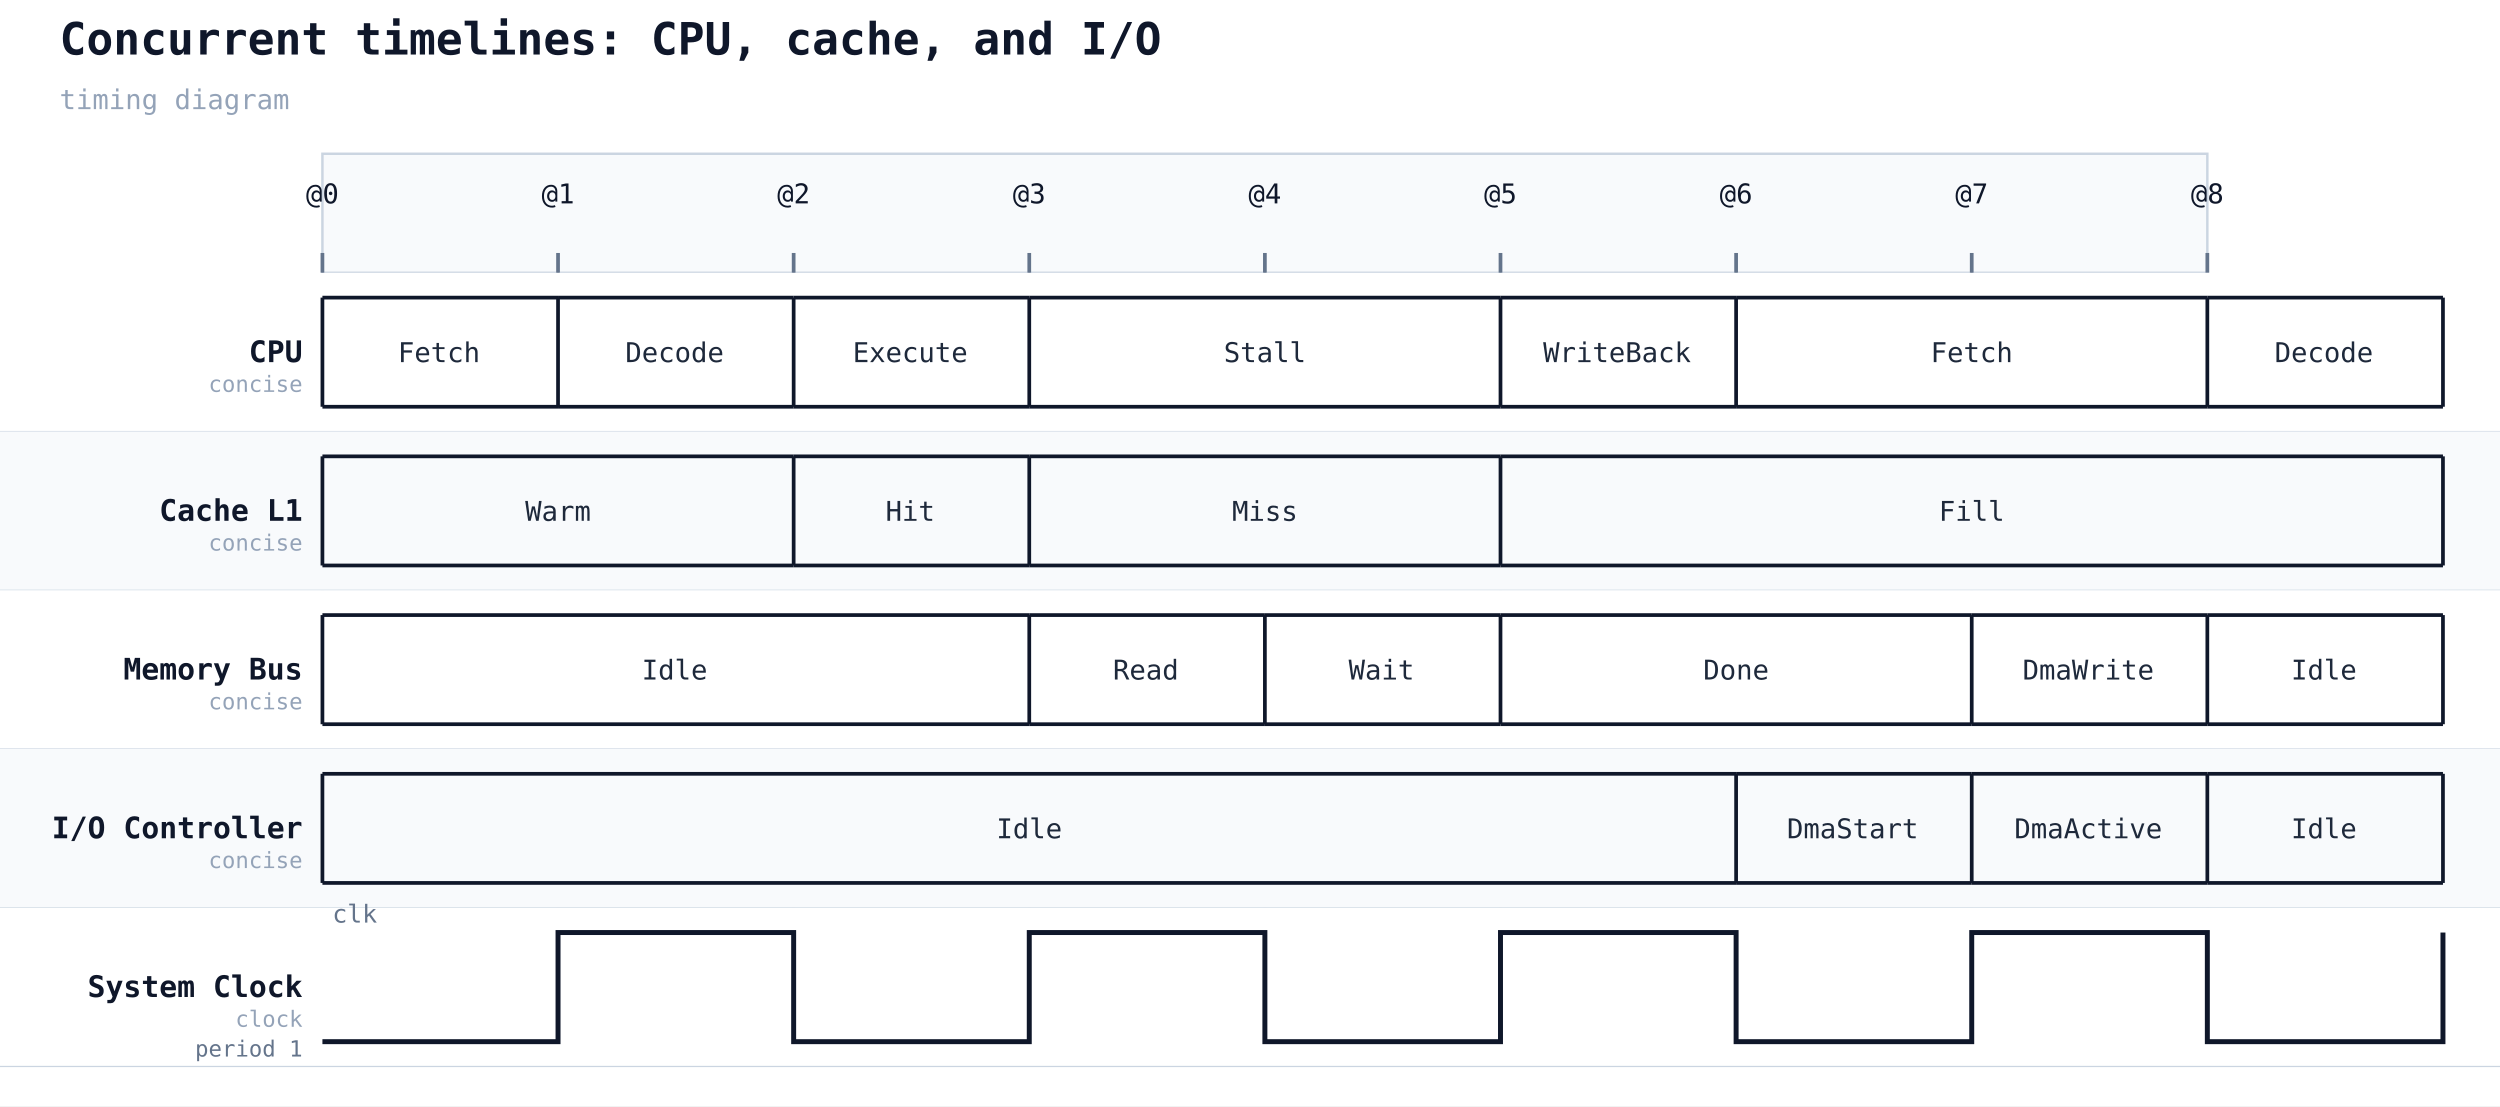
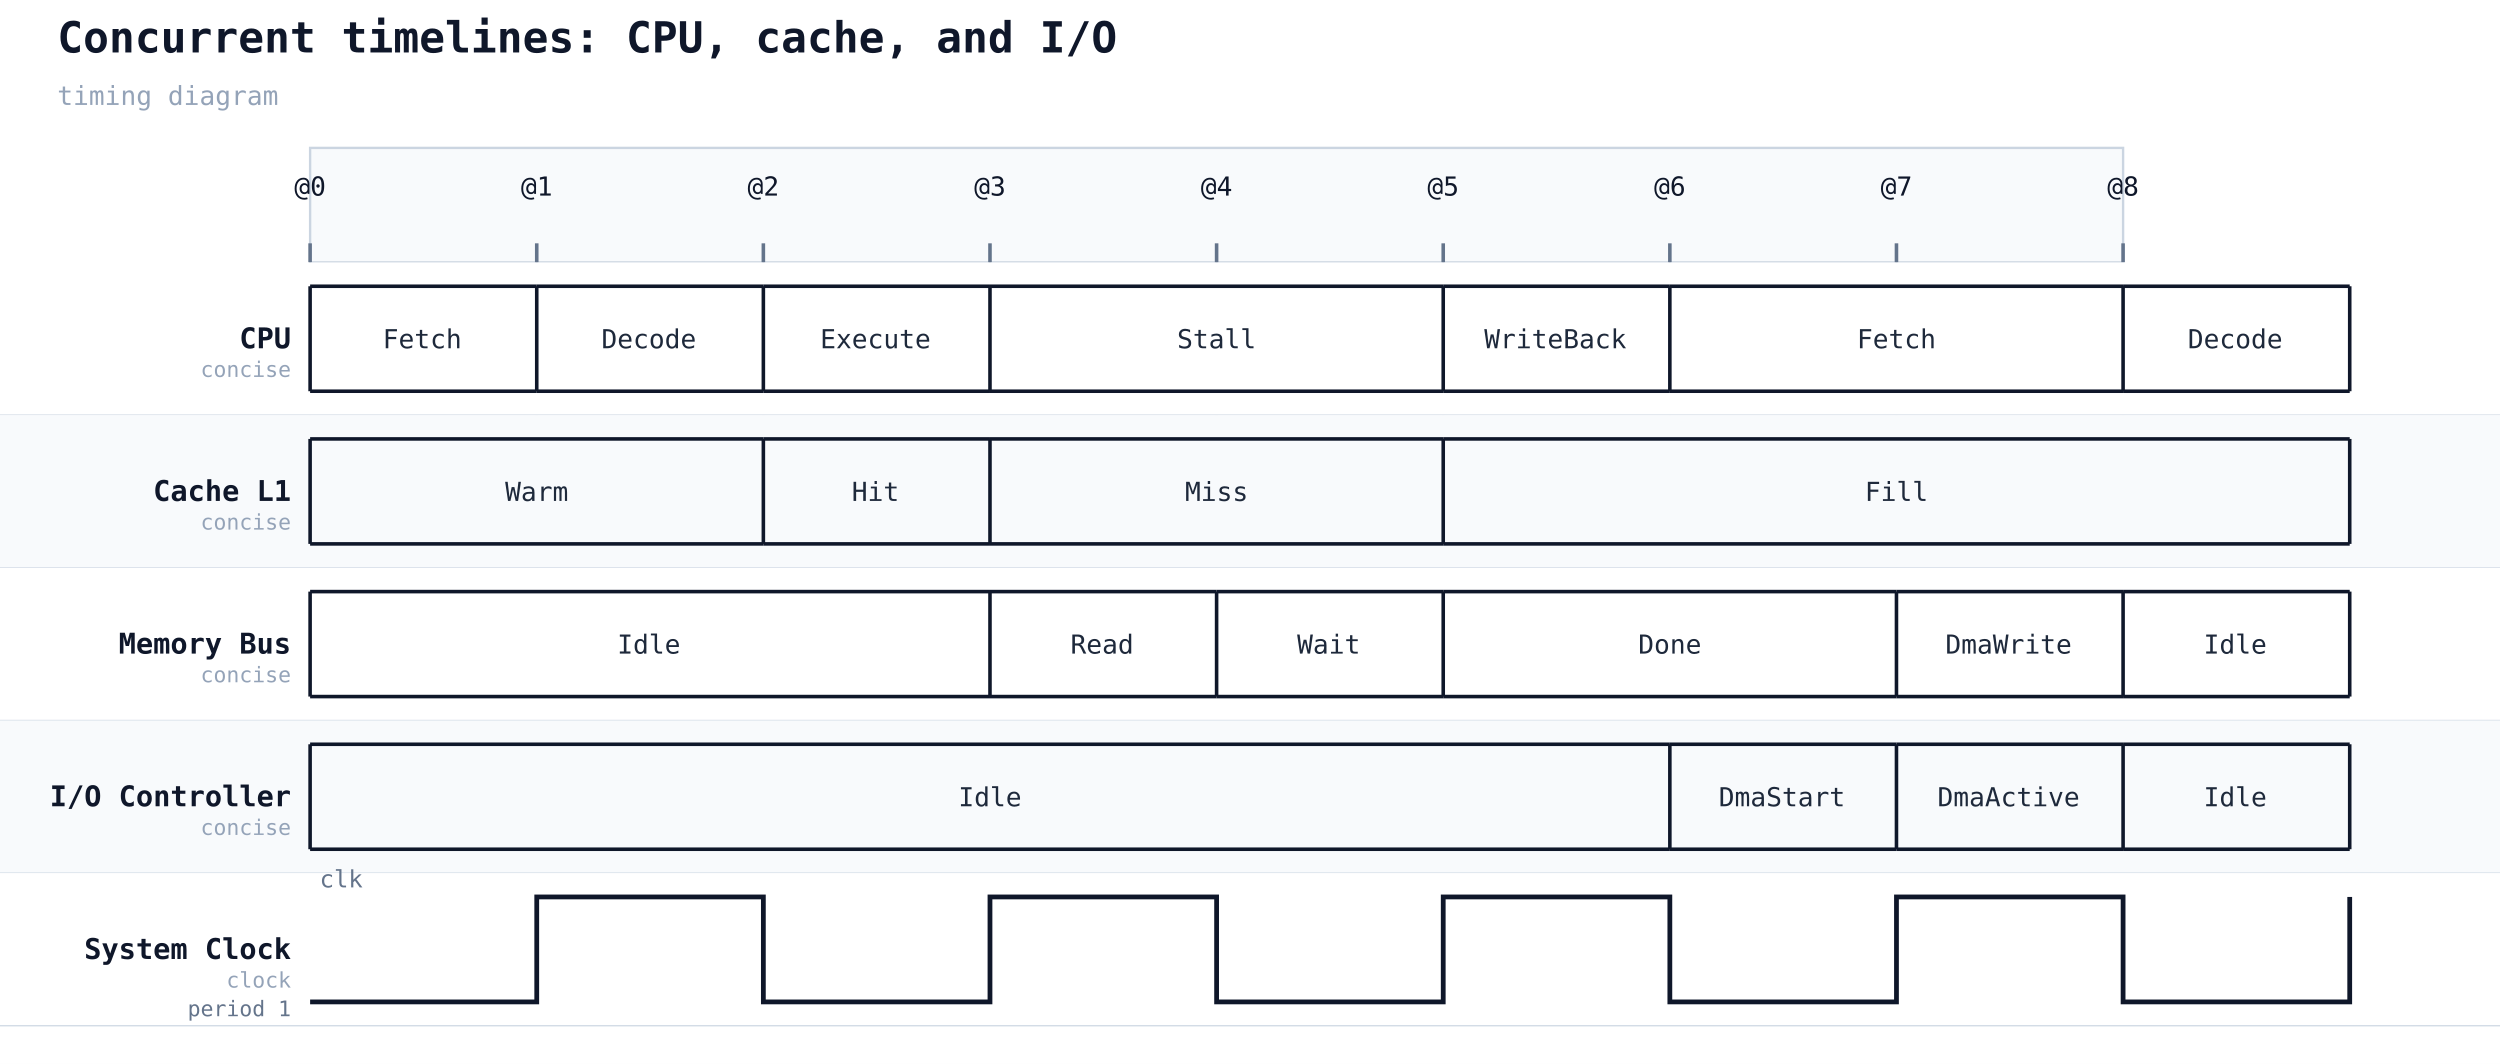
- <svg xmlns="http://www.w3.org/2000/svg" width="1008" height="446" viewBox="0 0 1008 446">
+ <svg xmlns="http://www.w3.org/2000/svg" width="1048" height="446" viewBox="0 0 1048 446">
  <rect width="100%" height="100%" fill="#ffffff" />
  <text x="24" y="22" font-family="monospace" font-size="18" font-weight="600" fill="#0f172a">Concurrent timelines: CPU, cache, and I/O</text>
  <text x="24" y="44" font-family="monospace" font-size="11" fill="#94a3b8">timing diagram</text>
  <rect x="130" y="62" width="760" height="48" fill="#f8fafc" stroke="#cbd5e1" stroke-width="1" />
  <line x1="130" y1="110" x2="130" y2="430" stroke="#cbd5e1" stroke-width="1" stroke-dasharray="4 3" />
  <line x1="130" y1="102" x2="130" y2="110" stroke="#64748b" stroke-width="1.5" />
  <text x="130" y="82" text-anchor="middle" font-family="monospace" font-size="11" fill="#0f172a">@0</text>
  <line x1="225" y1="110" x2="225" y2="430" stroke="#cbd5e1" stroke-width="1" stroke-dasharray="4 3" />
  <line x1="225" y1="102" x2="225" y2="110" stroke="#64748b" stroke-width="1.5" />
  <text x="225" y="82" text-anchor="middle" font-family="monospace" font-size="11" fill="#0f172a">@1</text>
  <line x1="320" y1="110" x2="320" y2="430" stroke="#cbd5e1" stroke-width="1" stroke-dasharray="4 3" />
  <line x1="320" y1="102" x2="320" y2="110" stroke="#64748b" stroke-width="1.5" />
  <text x="320" y="82" text-anchor="middle" font-family="monospace" font-size="11" fill="#0f172a">@2</text>
  <line x1="415" y1="110" x2="415" y2="430" stroke="#cbd5e1" stroke-width="1" stroke-dasharray="4 3" />
  <line x1="415" y1="102" x2="415" y2="110" stroke="#64748b" stroke-width="1.5" />
  <text x="415" y="82" text-anchor="middle" font-family="monospace" font-size="11" fill="#0f172a">@3</text>
  <line x1="510" y1="110" x2="510" y2="430" stroke="#cbd5e1" stroke-width="1" stroke-dasharray="4 3" />
  <line x1="510" y1="102" x2="510" y2="110" stroke="#64748b" stroke-width="1.5" />
  <text x="510" y="82" text-anchor="middle" font-family="monospace" font-size="11" fill="#0f172a">@4</text>
  <line x1="605" y1="110" x2="605" y2="430" stroke="#cbd5e1" stroke-width="1" stroke-dasharray="4 3" />
  <line x1="605" y1="102" x2="605" y2="110" stroke="#64748b" stroke-width="1.5" />
  <text x="605" y="82" text-anchor="middle" font-family="monospace" font-size="11" fill="#0f172a">@5</text>
  <line x1="700" y1="110" x2="700" y2="430" stroke="#cbd5e1" stroke-width="1" stroke-dasharray="4 3" />
  <line x1="700" y1="102" x2="700" y2="110" stroke="#64748b" stroke-width="1.5" />
  <text x="700" y="82" text-anchor="middle" font-family="monospace" font-size="11" fill="#0f172a">@6</text>
  <line x1="795" y1="110" x2="795" y2="430" stroke="#cbd5e1" stroke-width="1" stroke-dasharray="4 3" />
  <line x1="795" y1="102" x2="795" y2="110" stroke="#64748b" stroke-width="1.5" />
  <text x="795" y="82" text-anchor="middle" font-family="monospace" font-size="11" fill="#0f172a">@7</text>
  <line x1="890" y1="110" x2="890" y2="430" stroke="#cbd5e1" stroke-width="1" stroke-dasharray="4 3" />
  <line x1="890" y1="102" x2="890" y2="110" stroke="#64748b" stroke-width="1.5" />
  <text x="890" y="82" text-anchor="middle" font-family="monospace" font-size="11" fill="#0f172a">@8</text>
  <line x1="130" y1="106" x2="130" y2="110" stroke="#64748b" stroke-width="0.75" />
  <line x1="225" y1="106" x2="225" y2="110" stroke="#64748b" stroke-width="0.75" />
  <line x1="320" y1="106" x2="320" y2="110" stroke="#64748b" stroke-width="0.75" />
  <line x1="415" y1="106" x2="415" y2="110" stroke="#64748b" stroke-width="0.75" />
  <line x1="510" y1="106" x2="510" y2="110" stroke="#64748b" stroke-width="0.75" />
  <line x1="605" y1="106" x2="605" y2="110" stroke="#64748b" stroke-width="0.75" />
  <line x1="700" y1="106" x2="700" y2="110" stroke="#64748b" stroke-width="0.75" />
  <line x1="795" y1="106" x2="795" y2="110" stroke="#64748b" stroke-width="0.75" />
-   <rect x="0" y="110" width="1008" height="64" fill="#ffffff" />
+   <rect x="0" y="110" width="1048" height="64" fill="#ffffff" />
  <text x="122" y="146" font-family="monospace" font-size="12" font-weight="600" fill="#0f172a" text-anchor="end">CPU</text>
  <text x="122" y="158" font-family="monospace" font-size="9" fill="#94a3b8" text-anchor="end">concise</text>
-   <line x1="0" y1="174" x2="1008" y2="174" stroke="#cbd5e1" stroke-width="0.5" />
+   <line x1="0" y1="174" x2="1048" y2="174" stroke="#cbd5e1" stroke-width="0.5" />
  <line x1="130" y1="120" x2="225" y2="120" stroke="#0f172a" stroke-width="1.5" />
  <line x1="130" y1="164" x2="225" y2="164" stroke="#0f172a" stroke-width="1.5" />
  <line x1="130" y1="120" x2="130" y2="164" stroke="#0f172a" stroke-width="1.5" />
  <text x="177" y="146" text-anchor="middle" font-family="monospace" font-size="11" fill="#1e293b">Fetch</text>
  <line x1="225" y1="120" x2="320" y2="120" stroke="#0f172a" stroke-width="1.5" />
  <line x1="225" y1="164" x2="320" y2="164" stroke="#0f172a" stroke-width="1.5" />
  <line x1="225" y1="120" x2="225" y2="164" stroke="#0f172a" stroke-width="1.5" />
  <text x="272" y="146" text-anchor="middle" font-family="monospace" font-size="11" fill="#1e293b">Decode</text>
  <line x1="320" y1="120" x2="415" y2="120" stroke="#0f172a" stroke-width="1.5" />
  <line x1="320" y1="164" x2="415" y2="164" stroke="#0f172a" stroke-width="1.5" />
  <line x1="320" y1="120" x2="320" y2="164" stroke="#0f172a" stroke-width="1.5" />
  <text x="367" y="146" text-anchor="middle" font-family="monospace" font-size="11" fill="#1e293b">Execute</text>
  <line x1="415" y1="120" x2="605" y2="120" stroke="#0f172a" stroke-width="1.5" />
  <line x1="415" y1="164" x2="605" y2="164" stroke="#0f172a" stroke-width="1.5" />
  <line x1="415" y1="120" x2="415" y2="164" stroke="#0f172a" stroke-width="1.5" />
  <text x="510" y="146" text-anchor="middle" font-family="monospace" font-size="11" fill="#1e293b">Stall</text>
  <line x1="605" y1="120" x2="700" y2="120" stroke="#0f172a" stroke-width="1.5" />
  <line x1="605" y1="164" x2="700" y2="164" stroke="#0f172a" stroke-width="1.5" />
  <line x1="605" y1="120" x2="605" y2="164" stroke="#0f172a" stroke-width="1.5" />
  <text x="652" y="146" text-anchor="middle" font-family="monospace" font-size="11" fill="#1e293b">WriteBack</text>
  <line x1="700" y1="120" x2="890" y2="120" stroke="#0f172a" stroke-width="1.5" />
  <line x1="700" y1="164" x2="890" y2="164" stroke="#0f172a" stroke-width="1.5" />
  <line x1="700" y1="120" x2="700" y2="164" stroke="#0f172a" stroke-width="1.5" />
  <text x="795" y="146" text-anchor="middle" font-family="monospace" font-size="11" fill="#1e293b">Fetch</text>
  <line x1="890" y1="120" x2="985" y2="120" stroke="#0f172a" stroke-width="1.5" />
  <line x1="890" y1="164" x2="985" y2="164" stroke="#0f172a" stroke-width="1.5" />
  <line x1="890" y1="120" x2="890" y2="164" stroke="#0f172a" stroke-width="1.5" />
  <text x="937" y="146" text-anchor="middle" font-family="monospace" font-size="11" fill="#1e293b">Decode</text>
  <line x1="985" y1="120" x2="985" y2="164" stroke="#0f172a" stroke-width="1.5" />
-   <rect x="0" y="174" width="1008" height="64" fill="#f8fafc" />
+   <rect x="0" y="174" width="1048" height="64" fill="#f8fafc" />
  <text x="122" y="210" font-family="monospace" font-size="12" font-weight="600" fill="#0f172a" text-anchor="end">Cache L1</text>
  <text x="122" y="222" font-family="monospace" font-size="9" fill="#94a3b8" text-anchor="end">concise</text>
-   <line x1="0" y1="238" x2="1008" y2="238" stroke="#cbd5e1" stroke-width="0.5" />
+   <line x1="0" y1="238" x2="1048" y2="238" stroke="#cbd5e1" stroke-width="0.5" />
  <line x1="130" y1="184" x2="320" y2="184" stroke="#0f172a" stroke-width="1.5" />
  <line x1="130" y1="228" x2="320" y2="228" stroke="#0f172a" stroke-width="1.5" />
  <line x1="130" y1="184" x2="130" y2="228" stroke="#0f172a" stroke-width="1.5" />
  <text x="225" y="210" text-anchor="middle" font-family="monospace" font-size="11" fill="#1e293b">Warm</text>
  <line x1="320" y1="184" x2="415" y2="184" stroke="#0f172a" stroke-width="1.5" />
  <line x1="320" y1="228" x2="415" y2="228" stroke="#0f172a" stroke-width="1.5" />
  <line x1="320" y1="184" x2="320" y2="228" stroke="#0f172a" stroke-width="1.5" />
  <text x="367" y="210" text-anchor="middle" font-family="monospace" font-size="11" fill="#1e293b">Hit</text>
  <line x1="415" y1="184" x2="605" y2="184" stroke="#0f172a" stroke-width="1.5" />
  <line x1="415" y1="228" x2="605" y2="228" stroke="#0f172a" stroke-width="1.5" />
  <line x1="415" y1="184" x2="415" y2="228" stroke="#0f172a" stroke-width="1.5" />
  <text x="510" y="210" text-anchor="middle" font-family="monospace" font-size="11" fill="#1e293b">Miss</text>
  <line x1="605" y1="184" x2="985" y2="184" stroke="#0f172a" stroke-width="1.5" />
  <line x1="605" y1="228" x2="985" y2="228" stroke="#0f172a" stroke-width="1.5" />
  <line x1="605" y1="184" x2="605" y2="228" stroke="#0f172a" stroke-width="1.5" />
  <text x="795" y="210" text-anchor="middle" font-family="monospace" font-size="11" fill="#1e293b">Fill</text>
  <line x1="985" y1="184" x2="985" y2="228" stroke="#0f172a" stroke-width="1.5" />
-   <rect x="0" y="238" width="1008" height="64" fill="#ffffff" />
+   <rect x="0" y="238" width="1048" height="64" fill="#ffffff" />
  <text x="122" y="274" font-family="monospace" font-size="12" font-weight="600" fill="#0f172a" text-anchor="end">Memory Bus</text>
  <text x="122" y="286" font-family="monospace" font-size="9" fill="#94a3b8" text-anchor="end">concise</text>
-   <line x1="0" y1="302" x2="1008" y2="302" stroke="#cbd5e1" stroke-width="0.5" />
+   <line x1="0" y1="302" x2="1048" y2="302" stroke="#cbd5e1" stroke-width="0.5" />
  <line x1="130" y1="248" x2="415" y2="248" stroke="#0f172a" stroke-width="1.5" />
  <line x1="130" y1="292" x2="415" y2="292" stroke="#0f172a" stroke-width="1.5" />
  <line x1="130" y1="248" x2="130" y2="292" stroke="#0f172a" stroke-width="1.5" />
  <text x="272" y="274" text-anchor="middle" font-family="monospace" font-size="11" fill="#1e293b">Idle</text>
  <line x1="415" y1="248" x2="510" y2="248" stroke="#0f172a" stroke-width="1.5" />
  <line x1="415" y1="292" x2="510" y2="292" stroke="#0f172a" stroke-width="1.5" />
  <line x1="415" y1="248" x2="415" y2="292" stroke="#0f172a" stroke-width="1.5" />
  <text x="462" y="274" text-anchor="middle" font-family="monospace" font-size="11" fill="#1e293b">Read</text>
  <line x1="510" y1="248" x2="605" y2="248" stroke="#0f172a" stroke-width="1.5" />
  <line x1="510" y1="292" x2="605" y2="292" stroke="#0f172a" stroke-width="1.5" />
  <line x1="510" y1="248" x2="510" y2="292" stroke="#0f172a" stroke-width="1.5" />
  <text x="557" y="274" text-anchor="middle" font-family="monospace" font-size="11" fill="#1e293b">Wait</text>
  <line x1="605" y1="248" x2="795" y2="248" stroke="#0f172a" stroke-width="1.5" />
  <line x1="605" y1="292" x2="795" y2="292" stroke="#0f172a" stroke-width="1.5" />
  <line x1="605" y1="248" x2="605" y2="292" stroke="#0f172a" stroke-width="1.5" />
  <text x="700" y="274" text-anchor="middle" font-family="monospace" font-size="11" fill="#1e293b">Done</text>
  <line x1="795" y1="248" x2="890" y2="248" stroke="#0f172a" stroke-width="1.5" />
  <line x1="795" y1="292" x2="890" y2="292" stroke="#0f172a" stroke-width="1.5" />
  <line x1="795" y1="248" x2="795" y2="292" stroke="#0f172a" stroke-width="1.5" />
  <text x="842" y="274" text-anchor="middle" font-family="monospace" font-size="11" fill="#1e293b">DmaWrite</text>
  <line x1="890" y1="248" x2="985" y2="248" stroke="#0f172a" stroke-width="1.5" />
  <line x1="890" y1="292" x2="985" y2="292" stroke="#0f172a" stroke-width="1.5" />
  <line x1="890" y1="248" x2="890" y2="292" stroke="#0f172a" stroke-width="1.5" />
  <text x="937" y="274" text-anchor="middle" font-family="monospace" font-size="11" fill="#1e293b">Idle</text>
  <line x1="985" y1="248" x2="985" y2="292" stroke="#0f172a" stroke-width="1.5" />
-   <rect x="0" y="302" width="1008" height="64" fill="#f8fafc" />
+   <rect x="0" y="302" width="1048" height="64" fill="#f8fafc" />
  <text x="122" y="338" font-family="monospace" font-size="12" font-weight="600" fill="#0f172a" text-anchor="end">I/O Controller</text>
  <text x="122" y="350" font-family="monospace" font-size="9" fill="#94a3b8" text-anchor="end">concise</text>
-   <line x1="0" y1="366" x2="1008" y2="366" stroke="#cbd5e1" stroke-width="0.5" />
+   <line x1="0" y1="366" x2="1048" y2="366" stroke="#cbd5e1" stroke-width="0.5" />
  <line x1="130" y1="312" x2="700" y2="312" stroke="#0f172a" stroke-width="1.5" />
  <line x1="130" y1="356" x2="700" y2="356" stroke="#0f172a" stroke-width="1.5" />
  <line x1="130" y1="312" x2="130" y2="356" stroke="#0f172a" stroke-width="1.5" />
  <text x="415" y="338" text-anchor="middle" font-family="monospace" font-size="11" fill="#1e293b">Idle</text>
  <line x1="700" y1="312" x2="795" y2="312" stroke="#0f172a" stroke-width="1.5" />
  <line x1="700" y1="356" x2="795" y2="356" stroke="#0f172a" stroke-width="1.5" />
  <line x1="700" y1="312" x2="700" y2="356" stroke="#0f172a" stroke-width="1.5" />
  <text x="747" y="338" text-anchor="middle" font-family="monospace" font-size="11" fill="#1e293b">DmaStart</text>
  <line x1="795" y1="312" x2="890" y2="312" stroke="#0f172a" stroke-width="1.5" />
  <line x1="795" y1="356" x2="890" y2="356" stroke="#0f172a" stroke-width="1.5" />
  <line x1="795" y1="312" x2="795" y2="356" stroke="#0f172a" stroke-width="1.5" />
  <text x="842" y="338" text-anchor="middle" font-family="monospace" font-size="11" fill="#1e293b">DmaActive</text>
  <line x1="890" y1="312" x2="985" y2="312" stroke="#0f172a" stroke-width="1.5" />
  <line x1="890" y1="356" x2="985" y2="356" stroke="#0f172a" stroke-width="1.5" />
  <line x1="890" y1="312" x2="890" y2="356" stroke="#0f172a" stroke-width="1.5" />
  <text x="937" y="338" text-anchor="middle" font-family="monospace" font-size="11" fill="#1e293b">Idle</text>
  <line x1="985" y1="312" x2="985" y2="356" stroke="#0f172a" stroke-width="1.5" />
-   <rect x="0" y="366" width="1008" height="64" fill="#ffffff" />
+   <rect x="0" y="366" width="1048" height="64" fill="#ffffff" />
  <text x="122" y="402" font-family="monospace" font-size="12" font-weight="600" fill="#0f172a" text-anchor="end">System Clock</text>
  <text x="122" y="414" font-family="monospace" font-size="9" fill="#94a3b8" text-anchor="end">clock</text>
  <text x="122" y="426" font-family="monospace" font-size="9" fill="#64748b" text-anchor="end">period 1</text>
-   <line x1="0" y1="430" x2="1008" y2="430" stroke="#cbd5e1" stroke-width="0.5" />
+   <line x1="0" y1="430" x2="1048" y2="430" stroke="#cbd5e1" stroke-width="0.5" />
  <polyline data-timing-period="1" data-timing-pulse="1" data-timing-offset="0" points="130,420 225,420 225,376 320,376 320,420 415,420 415,376 510,376 510,420 605,420 605,376 700,376 700,420 795,420 795,376 890,376 890,420 985,420 985,376" fill="none" stroke="#0f172a" stroke-width="2" />
  <text x="134" y="372" font-family="monospace" font-size="10" fill="#64748b">clk</text>
</svg>
